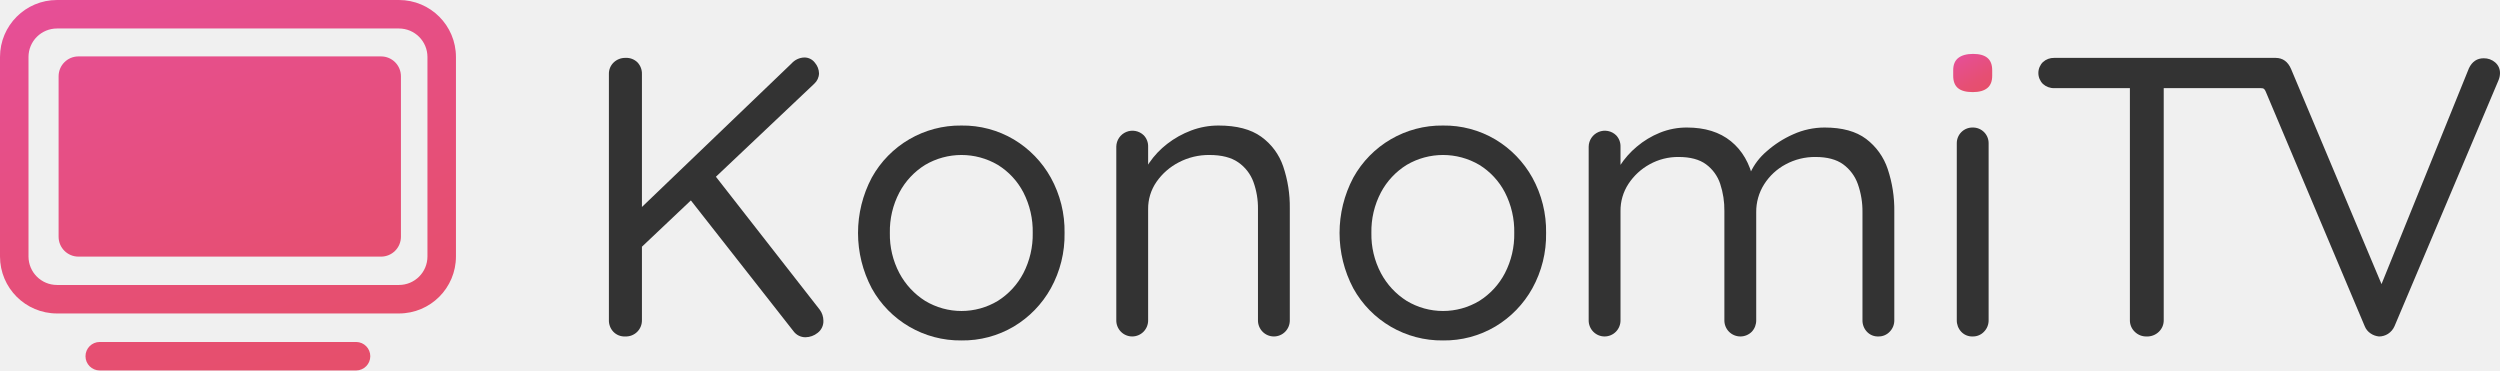
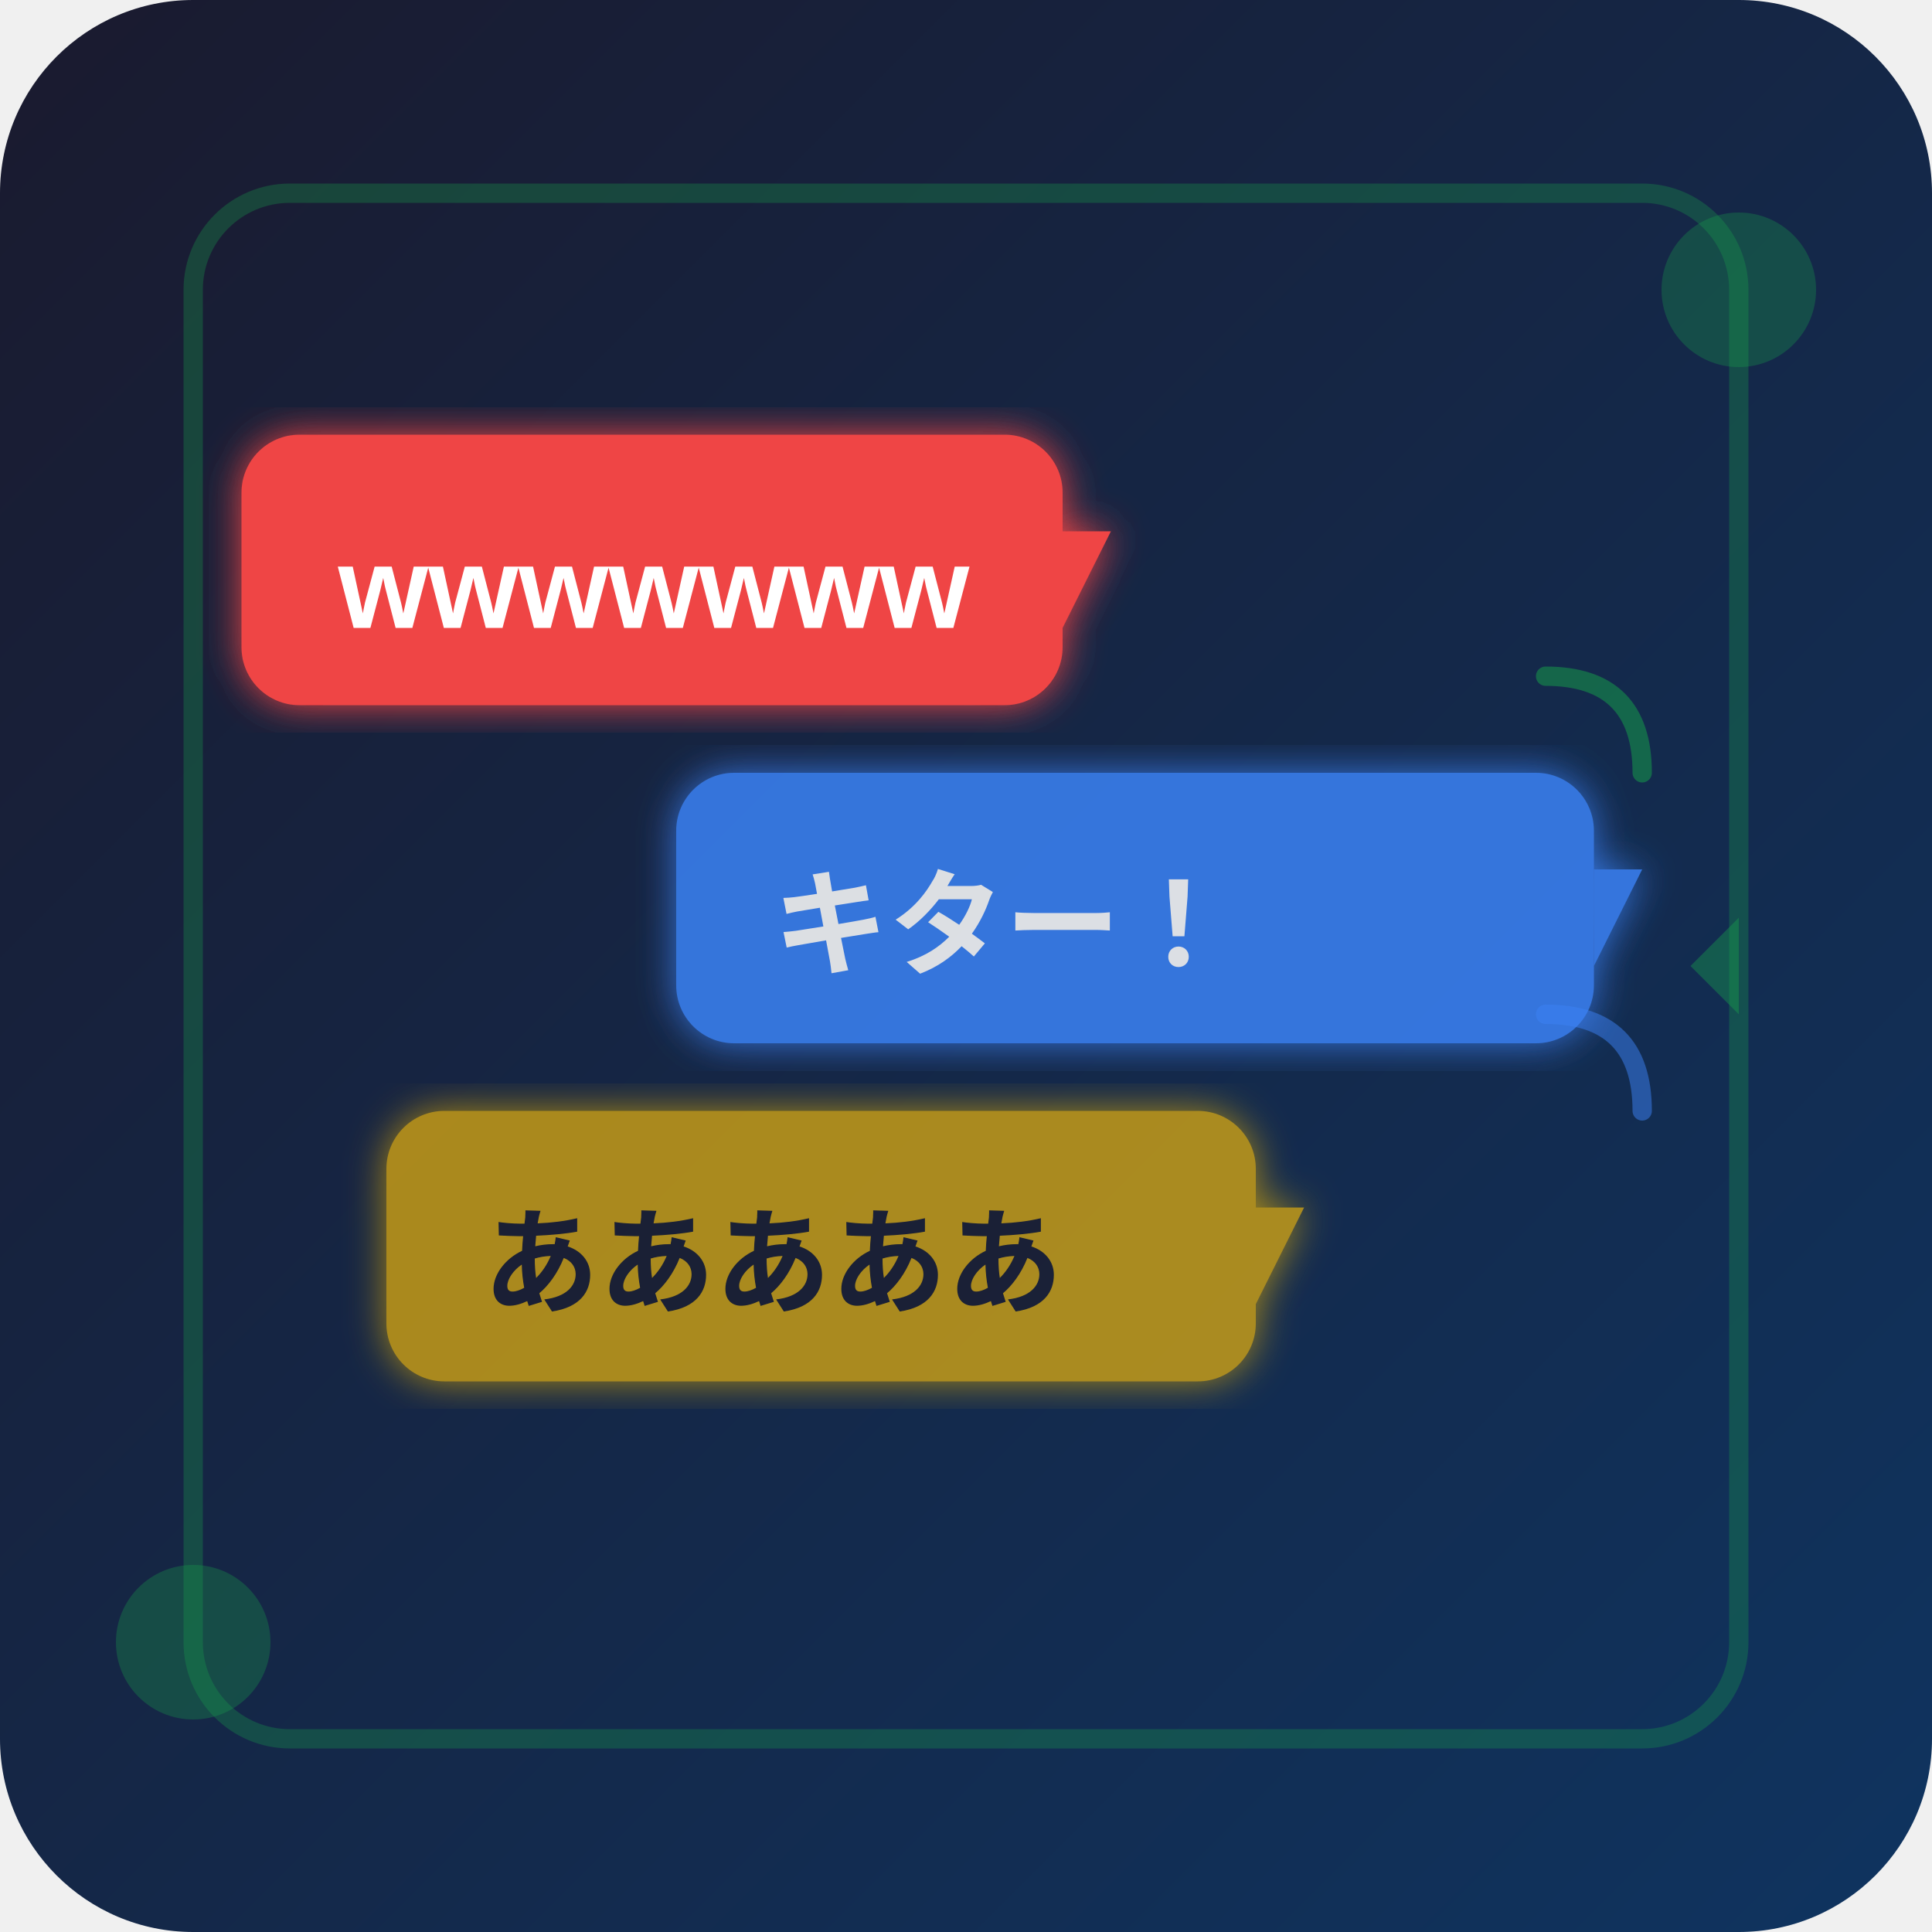
- <svg xmlns="http://www.w3.org/2000/svg" xmlns:xlink="http://www.w3.org/1999/xlink" viewBox="0 0 1256.394 186.177">
+ <svg xmlns="http://www.w3.org/2000/svg" viewBox="0 0 200 200">
  <defs>
-     <style>
-       .a {
-         fill: url(#a);
-       }
-       .b {
-         fill: #333333;
-       }
-       .c {
-         fill: url(#b);
-       }
-     </style>
-     <linearGradient id="a" x1="255.036" y1="154.595" x2="333.205" y2="369.361" gradientUnits="userSpaceOnUse">
-       <stop offset="0" stop-color="#e64f97" />
-       <stop offset="0.188" stop-color="#e64f8c" />
-       <stop offset="0.691" stop-color="#e64f74" />
-       <stop offset="1" stop-color="#e64f6b" />
+     <linearGradient id="bgGradient" x1="0%" y1="0%" x2="100%" y2="100%">
+       <stop offset="0%" style="stop-color:#1a1a2e;stop-opacity:1" />
+       <stop offset="100%" style="stop-color:#0f3460;stop-opacity:1" />
    </linearGradient>
-     <linearGradient id="b" x1="1162.699" y1="202.442" x2="1172.979" y2="220.248" xlink:href="#a" />
+     <filter id="glow">
+       <feGaussianBlur stdDeviation="2" result="coloredBlur" />
+       <feMerge>
+         <feMergeNode in="coloredBlur" />
+         <feMergeNode in="SourceGraphic" />
+       </feMerge>
+     </filter>
  </defs>
-   <path class="a" d="M176.426,203.271a28.643,28.643,0,0,1,28.643-28.643H376.925a28.642,28.642,0,0,1,28.642,28.643V303.52a28.642,28.642,0,0,1-28.642,28.643H205.069a28.643,28.643,0,0,1-28.643-28.643Zm28.643-14.322a14.322,14.322,0,0,0-14.322,14.322V303.52a14.321,14.321,0,0,0,14.322,14.321H376.925a14.321,14.321,0,0,0,14.321-14.321V203.271a14.322,14.322,0,0,0-14.321-14.322Zm14.321,164.7a7.162,7.162,0,0,1,7.161-7.161H355.443a7.161,7.161,0,0,1,0,14.321H226.551A7.161,7.161,0,0,1,219.39,353.645Zm158.527-60V212.935a9.984,9.984,0,0,0-9.954-9.955H215.828a9.984,9.984,0,0,0-9.954,9.955v80.706a9.984,9.984,0,0,0,9.954,9.954H367.963A9.983,9.983,0,0,0,377.917,293.641Z" transform="translate(-176.426 -174.628)" />
-   <g>
-     <path class="b" d="M490.632,343.717a7.731,7.731,0,0,1-6-2.4,8.261,8.261,0,0,1-2.2-5.8v-123.6a7.813,7.813,0,0,1,2.4-5.9,8.335,8.335,0,0,1,6-2.3,7.922,7.922,0,0,1,6,2.3,8.19,8.19,0,0,1,2.2,5.9v123.6a8.041,8.041,0,0,1-8.4,8.2Zm90-140.2a6.542,6.542,0,0,1,5.3,2.6,8.507,8.507,0,0,1,2.1,5.4,7.258,7.258,0,0,1-2.4,5.2l-88.4,83.6-1.4-18.6,78.4-75.2A8.979,8.979,0,0,1,580.632,203.517Zm.6,140.6a7.388,7.388,0,0,1-6-3l-53.2-67.8,12.2-12.4,54.2,69.4a9.37,9.37,0,0,1,1.8,5.4,7.329,7.329,0,0,1-2.9,6.2A9.937,9.937,0,0,1,581.232,344.117Z" transform="translate(-176.426 -174.628)" />
-     <path class="b" d="M711.43,291.717a55.462,55.462,0,0,1-6.9,27.8,51.437,51.437,0,0,1-18.6,19.2,50.218,50.218,0,0,1-26.3,7,50.775,50.775,0,0,1-45.1-26.2,59.461,59.461,0,0,1,0-55.6,50.775,50.775,0,0,1,45.1-26.2,50.246,50.246,0,0,1,26.3,7,51.473,51.473,0,0,1,18.6,19.2A55.467,55.467,0,0,1,711.43,291.717Zm-16,0a42.688,42.688,0,0,0-4.7-20.4,35.536,35.536,0,0,0-12.8-13.8,35.989,35.989,0,0,0-36.6,0,36.285,36.285,0,0,0-12.9,13.8,41.937,41.937,0,0,0-4.8,20.4,41.494,41.494,0,0,0,4.8,20.2,37.021,37.021,0,0,0,12.9,13.9,35.376,35.376,0,0,0,36.6,0,36.249,36.249,0,0,0,12.8-13.9A42.235,42.235,0,0,0,695.43,291.717Z" transform="translate(-176.426 -174.628)" />
-     <path class="b" d="M788.828,237.717q13.6,0,21.4,5.6a30.364,30.364,0,0,1,11.1,15,63.12,63.12,0,0,1,3.3,21v56.2a8.082,8.082,0,0,1-2.3,5.8,7.966,7.966,0,0,1-11.4,0,8.065,8.065,0,0,1-2.3-5.8v-55.8a38.661,38.661,0,0,0-2.3-13.7,20.527,20.527,0,0,0-7.6-9.8q-5.3-3.7-14.5-3.7a32.443,32.443,0,0,0-15.4,3.7,30.8,30.8,0,0,0-11.2,9.8,23.606,23.606,0,0,0-4.2,13.7v55.8a8.082,8.082,0,0,1-2.3,5.8,7.968,7.968,0,0,1-11.4,0,8.069,8.069,0,0,1-2.3-5.8v-87.2a8.132,8.132,0,0,1,13.8-5.7,7.932,7.932,0,0,1,2.2,5.7v14.2l-4,4.4a28.286,28.286,0,0,1,4.6-10.5,41.8,41.8,0,0,1,9-9.5,45.964,45.964,0,0,1,12-6.7A38.647,38.647,0,0,1,788.828,237.717Z" transform="translate(-176.426 -174.628)" />
-     <path class="b" d="M953.428,291.717a55.462,55.462,0,0,1-6.9,27.8,51.437,51.437,0,0,1-18.6,19.2,50.218,50.218,0,0,1-26.3,7,50.775,50.775,0,0,1-45.1-26.2,59.461,59.461,0,0,1,0-55.6,50.775,50.775,0,0,1,45.1-26.2,50.246,50.246,0,0,1,26.3,7,51.473,51.473,0,0,1,18.6,19.2A55.467,55.467,0,0,1,953.428,291.717Zm-16,0a42.688,42.688,0,0,0-4.7-20.4,35.536,35.536,0,0,0-12.8-13.8,35.989,35.989,0,0,0-36.6,0,36.285,36.285,0,0,0-12.9,13.8,41.937,41.937,0,0,0-4.8,20.4,41.494,41.494,0,0,0,4.8,20.2,37.021,37.021,0,0,0,12.9,13.9,35.376,35.376,0,0,0,36.6,0,36.249,36.249,0,0,0,12.8-13.9A42.235,42.235,0,0,0,937.428,291.717Z" transform="translate(-176.426 -174.628)" />
-     <path class="b" d="M1024.226,238.717q13.6,0,22.1,6.9t11.3,19.5h-3l1.4-3.6a31.417,31.417,0,0,1,8.2-10.8,51.308,51.308,0,0,1,13.4-8.6,38.289,38.289,0,0,1,15.8-3.4q13.2,0,20.8,5.7a31.352,31.352,0,0,1,10.9,15.2,64.639,64.639,0,0,1,3.3,21.3v54.6a8.083,8.083,0,0,1-2.3,5.8,7.576,7.576,0,0,1-5.7,2.4,7.491,7.491,0,0,1-5.8-2.4,8.261,8.261,0,0,1-2.2-5.8v-54.2a40.94,40.94,0,0,0-2.3-14.1,20.862,20.862,0,0,0-7.4-10q-5.1-3.7-13.9-3.7a30.865,30.865,0,0,0-15,3.7,28.912,28.912,0,0,0-10.8,10,25.735,25.735,0,0,0-4,14.1v54.2a8.275,8.275,0,0,1-2.2,5.8,8.085,8.085,0,0,1-11.5,0,8.069,8.069,0,0,1-2.3-5.8v-54.8a41.961,41.961,0,0,0-2.1-13.7,20,20,0,0,0-7.1-9.8q-5-3.7-13.8-3.7a29.341,29.341,0,0,0-14.6,3.7,30,30,0,0,0-10.6,9.8,24.425,24.425,0,0,0-4,13.7v54.8a8.078,8.078,0,0,1-2.3,5.8,7.966,7.966,0,0,1-11.4,0,8.069,8.069,0,0,1-2.3-5.8v-87.2a8.133,8.133,0,0,1,13.8-5.7,7.931,7.931,0,0,1,2.2,5.7v15.2l-4.4,4.8a27.1,27.1,0,0,1,4.1-10.4,42.333,42.333,0,0,1,8.5-9.6,42.818,42.818,0,0,1,11.6-7A35.831,35.831,0,0,1,1024.226,238.717Z" transform="translate(-176.426 -174.628)" />
-     <path class="c" d="M1167.823,220.917q-5,0-7.4-2t-2.4-6.2v-2.8q0-4.2,2.6-6.2t7.4-2q4.8,0,7.2,2t2.4,6.2v2.8q0,4.2-2.5,6.2T1167.823,220.917Z" transform="translate(-176.426 -174.628)" />
-     <g>
-       <path class="b" d="M1167.823,238.717a7.857,7.857,0,0,0-8,8v88.8a8.266,8.266,0,0,0,2.2,5.8,7.489,7.489,0,0,0,5.8,2.4,7.578,7.578,0,0,0,5.7-2.4,8.078,8.078,0,0,0,2.3-5.8v-88.8a7.857,7.857,0,0,0-8-8Z" transform="translate(-176.426 -174.628)" />
-       <path class="b" d="M1430.42,206.01a8.521,8.521,0,0,0-5.8-2.094q-5,0-7.4,4.986l-43.943,108.5L1327.82,209.3q-2.385-5.545-7.735-5.58v0H1208.821a8.129,8.129,0,0,0-5.7,2.1,7.724,7.724,0,0,0,0,11,8.129,8.129,0,0,0,5.7,2.1h38v116.6a7.9,7.9,0,0,0,2.4,5.8,8.134,8.134,0,0,0,6,2.4,8.392,8.392,0,0,0,6.2-2.4,7.9,7.9,0,0,0,2.4-5.8v-116.6h48.672c1.556,0,1.985.35,2.583,1.714l49.744,117.9a7.855,7.855,0,0,0,3,3.69,9.094,9.094,0,0,0,4.2,1.5,8.406,8.406,0,0,0,4.5-1.3,8.7,8.7,0,0,0,3.3-3.89l52.2-123.447a9.785,9.785,0,0,0,.8-3.59A6.934,6.934,0,0,0,1430.42,206.01Z" transform="translate(-176.426 -174.628)" />
-     </g>
+   <rect width="200" height="200" fill="url(#bgGradient)" rx="20" />
+   <rect x="20" y="20" width="160" height="160" fill="none" stroke="#16a34a" stroke-width="2" rx="10" opacity="0.3" />
+   <g filter="url(#glow)">
+     <rect x="25" y="45" width="85" height="28" fill="#ef4444" rx="6" />
+     <polygon points="110,55 115,55 110,65" fill="#ef4444" />
+     <text x="35" y="65" font-family="Arial, sans-serif" font-size="12" fill="white" font-weight="bold">wwwwwww</text>
  </g>
+   <g filter="url(#glow)" opacity="0.85">
+     <rect x="70" y="80" width="95" height="28" fill="#3b82f6" rx="6" />
+     <polygon points="165,90 170,90 165,100" fill="#3b82f6" />
+     <text x="80" y="100" font-family="Arial, sans-serif" font-size="12" fill="white" font-weight="bold">キター！</text>
+   </g>
+   <g filter="url(#glow)" opacity="0.7">
+     <rect x="40" y="115" width="90" height="28" fill="#eab308" rx="6" />
+     <polygon points="130,125 135,125 130,135" fill="#eab308" />
+     <text x="50" y="135" font-family="Arial, sans-serif" font-size="12" fill="#1a1a2e" font-weight="bold">あああああ</text>
+   </g>
+   <path d="M 160 70 Q 170 70 170 80" stroke="#16a34a" stroke-width="2" fill="none" stroke-linecap="round" opacity="0.5" />
+   <path d="M 160 105 Q 170 105 170 115" stroke="#3b82f6" stroke-width="2" fill="none" stroke-linecap="round" opacity="0.5" />
+   <circle cx="180" cy="30" r="8" fill="#16a34a" opacity="0.3" />
+   <circle cx="20" cy="170" r="8" fill="#16a34a" opacity="0.3" />
+   <polygon points="175,100 180,95 180,105" fill="#16a34a" opacity="0.4" />
</svg>
